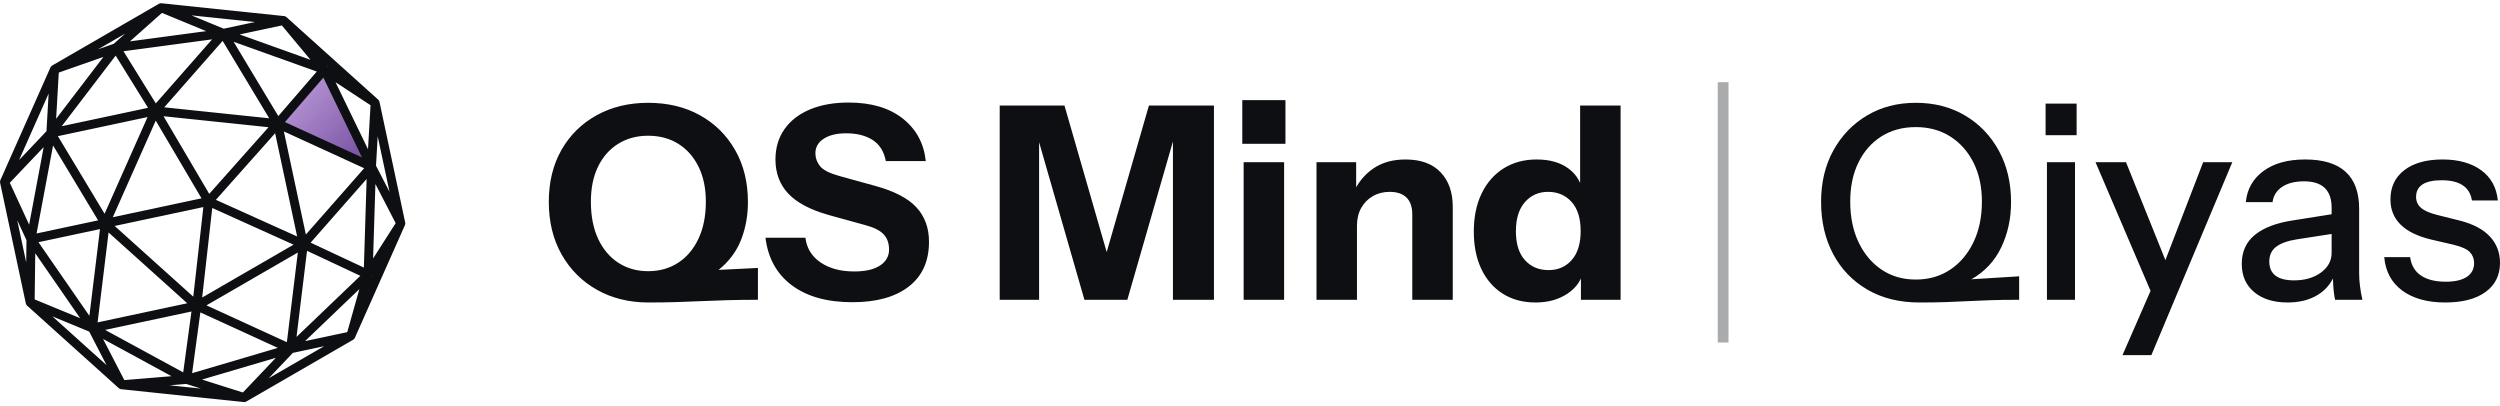
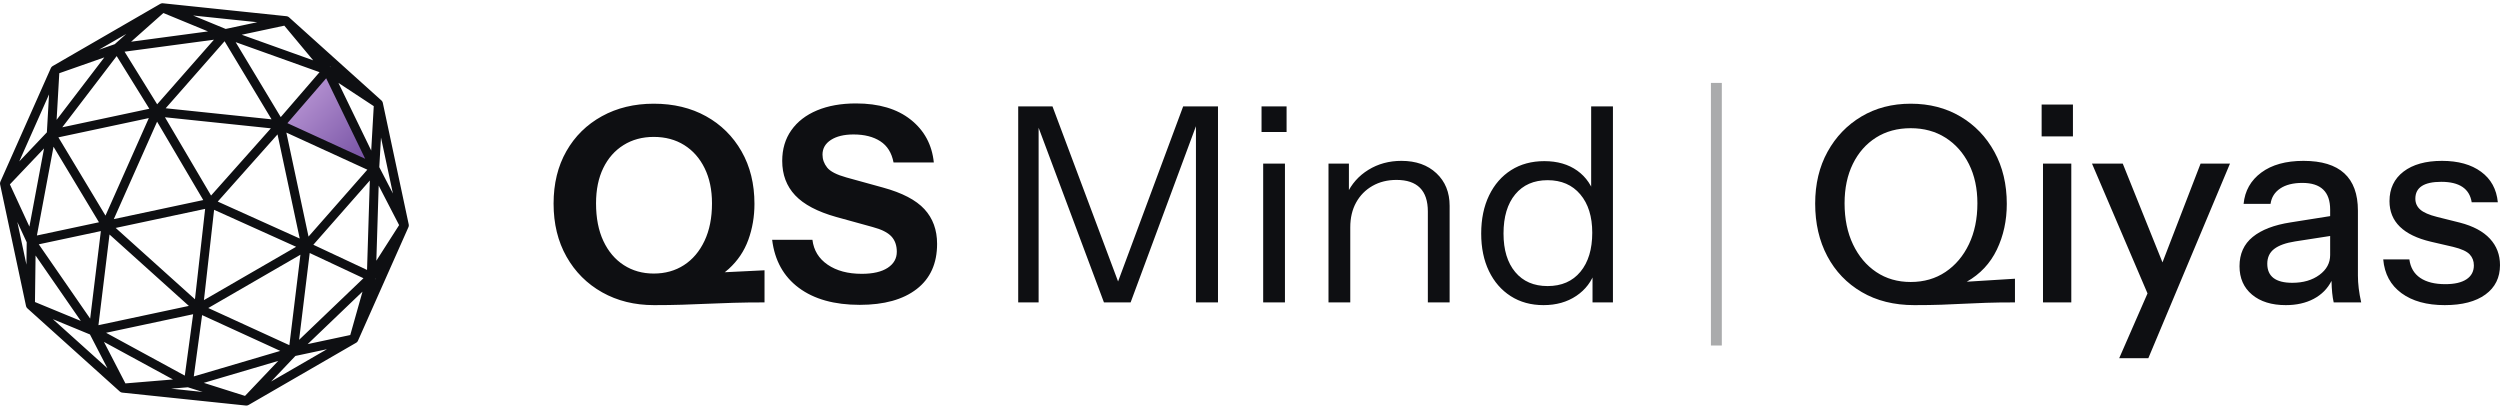
- <svg xmlns="http://www.w3.org/2000/svg" viewBox="-1.66 11.3 926.48 150.19" role="img">
+ <svg xmlns="http://www.w3.org/2000/svg" viewBox="-1.66 11.3 918.48 150.19" role="img">
  <defs>
    <linearGradient id="qiyas-lockup-en-ink-face" x1="0" y1="0" x2="1" y2="1">
      <stop offset="0" stop-color="#C9A6E0" />
      <stop offset="1" stop-color="#6E4A9E" />
    </linearGradient>
  </defs>
  <g class="mark" transform="translate(-12.96 0) scale(0.72)">
    <polygon class="face" points="182.68,51.49 206.9,101.48 158.61,79.35" fill="url(#qiyas-lockup-en-ink-face)" />
    <path class="sphere" d="M18 109.32L31.22 171.34M18 109.32L31.63 138.83M18 109.32L41.86 84.2M18 109.32L43.74 51.39M31.22 171.34L31.63 138.83M31.22 171.34L63.25 184.55M31.22 171.34L78.35 213.75M31.63 138.83L41.86 84.2M31.63 138.83L63.25 184.55M31.63 138.83L69.83 130.69M41.86 84.2L43.74 51.39M41.86 84.2L69.83 130.69M41.86 84.2L75.43 40.26M41.86 84.2L95.57 72.76M43.74 51.39L75.43 40.26M43.74 51.39L98.61 19.66M63.25 184.55L69.83 130.69M63.25 184.55L78.35 213.75M63.25 184.55L111.82 210.98M63.25 184.55L116.96 173.1M69.83 130.69L95.57 72.76M69.83 130.69L116.96 173.1M69.83 130.69L123.01 119.36M75.43 40.26L95.57 72.76M75.43 40.26L98.61 19.66M75.43 40.26L130.64 32.86M78.35 213.75L111.82 210.98M78.35 213.75L141.39 220.34M95.57 72.76L123.01 119.36M95.57 72.76L130.64 32.86M95.57 72.76L158.61 79.35M98.61 19.66L130.64 32.86M98.61 19.66L161.65 26.25M111.82 210.98L116.96 173.1M111.82 210.98L141.39 220.34M111.82 210.98L165.25 195.22M116.96 173.1L123.01 119.36M116.96 173.1L165.25 195.22M116.96 173.1L171.83 141.37M123.01 119.36L158.61 79.35M123.01 119.36L171.83 141.37M130.64 32.86L158.61 79.35M130.64 32.86L161.65 26.25M130.64 32.86L182.68 51.49M141.39 220.34L165.25 195.22M141.39 220.34L196.26 188.61M158.61 79.35L171.83 141.37M158.61 79.35L182.68 51.49M158.61 79.35L206.9 101.48M161.65 26.25L182.68 51.49M161.65 26.25L208.78 68.66M165.25 195.22L171.83 141.37M165.25 195.22L196.26 188.61M165.25 195.22L205.17 157M171.83 141.37L205.17 157M171.83 141.37L206.9 101.48M182.68 51.49L206.9 101.48M182.68 51.49L208.78 68.66M196.26 188.61L205.17 157M196.26 188.61L222 130.68M205.17 157L206.9 101.48M205.17 157L222 130.68M206.9 101.48L208.78 68.66M206.9 101.48L222 130.68M208.78 68.66L222 130.68" fill="none" stroke="#0E0F12" stroke-width="4.6" stroke-linecap="round" stroke-linejoin="round" />
  </g>
  <g class="text" transform="translate(198.72 0)">
-     <path class="wordmark" d="M39.9 1Q29.2 1 20.85 -3.7Q12.5 -8.4 7.75 -16.8Q3 -25.2 3 -36.3Q3 -47.3 7.7 -55.55Q12.4 -63.8 20.75 -68.4Q29.1 -73 39.8 -73Q50.7 -73 59 -68.4Q67.3 -63.8 72.05 -55.5Q76.8 -47.2 76.8 -36.2Q76.8 -29.2 74.55 -23Q72.3 -16.8 67.35 -12.3Q62.4 -7.8 54.3 -5.6ZM39.8 -10.6Q46.1 -10.6 50.9 -13.7Q55.7 -16.8 58.45 -22.6Q61.2 -28.4 61.2 -36.4Q61.2 -43.8 58.5 -49.3Q55.8 -54.8 51 -57.8Q46.2 -60.8 39.8 -60.8Q33.5 -60.8 28.7 -57.8Q23.9 -54.8 21.25 -49.35Q18.6 -43.9 18.6 -36.4Q18.6 -28.3 21.3 -22.55Q24 -16.8 28.8 -13.7Q33.6 -10.6 39.8 -10.6ZM39.9 1V-9.8L80.5 -11.8V0Q74.1 0 69.05 0.15Q64 0.3 59.5 0.5Q55 0.7 50.3 0.85Q45.6 1 39.9 1ZM115.5 0.9Q101.5 0.9 93.1 -5.35Q84.7 -11.6 83.3 -23H98.1Q98.8 -17.2 103.7 -13.85Q108.6 -10.5 116.2 -10.5Q122.4 -10.5 125.75 -12.7Q129.1 -14.9 129.1 -18.6Q129.1 -22.1 127.1 -24.25Q125.1 -26.4 120.2 -27.7L106.8 -31.4Q96.5 -34.3 91.75 -39.35Q87 -44.4 87 -52Q87 -58.5 90.35 -63.25Q93.7 -68 99.8 -70.55Q105.9 -73.1 114.1 -73.1Q126.7 -73.1 134.2 -67.15Q141.7 -61.2 142.7 -51.4H127.9Q126.9 -56.7 123.05 -59.2Q119.2 -61.7 113.2 -61.7Q108 -61.7 104.9 -59.7Q101.8 -57.7 101.8 -54.3Q101.8 -51.7 103.5 -49.55Q105.2 -47.4 110.6 -45.9L124 -42.2Q134.6 -39.3 139.25 -34.25Q143.9 -29.2 143.9 -21.5Q143.9 -10.7 136.4 -4.9Q128.9 0.9 115.5 0.9ZM170.1 0V-72H194.1L214.1 -2.6H205.4L225.4 -72H249.5V0H234.3V-67.7H236.9L217.4 0H201.5L182.2 -67.1H184.7V0ZM260.5 0V-51H275.5V0ZM260 -57.8V-74H276V-57.8ZM287.5 0V-51H302.2V-39H302.5V0ZM323 0V-31.6Q323 -35.8 320.85 -37.9Q318.7 -40 314.6 -40Q311.1 -40 308.35 -38.4Q305.6 -36.8 304.05 -34Q302.5 -31.2 302.5 -27.4L301.2 -39.7Q303.7 -45.3 308.55 -48.65Q313.4 -52 320.5 -52Q329 -52 333.5 -47.25Q338 -42.5 338 -34.5V0ZM385.5 0V-11.3L386.5 -11.1Q385.5 -5.6 380.55 -2.3Q375.6 1 368.7 1Q361.7 1 356.55 -2.25Q351.4 -5.5 348.6 -11.4Q345.8 -17.3 345.8 -25.3Q345.8 -33.4 348.7 -39.4Q351.6 -45.4 356.85 -48.7Q362.1 -52 369.1 -52Q376.4 -52 380.95 -48.6Q385.5 -45.2 386.3 -39.3L385.2 -39.2V-72H400.2V0ZM373.5 -11Q378.8 -11 382.1 -14.75Q385.4 -18.5 385.4 -25.5Q385.4 -32.5 382.05 -36.25Q378.7 -40 373.3 -40Q368.1 -40 364.75 -36.2Q361.4 -32.4 361.4 -25.4Q361.4 -18.4 364.75 -14.7Q368.1 -11 373.5 -11Z" transform="translate(0 122.4)" fill="#0E0F12" />
-     <rect class="divider" x="436.2" y="41.76" width="4" height="96.48" fill="#0E0F12" fill-opacity="0.35" />
-     <path class="product" d="M40.7 1Q29.6 1 21.4 -3.8Q13.2 -8.6 8.75 -17Q4.3 -25.4 4.3 -36.3Q4.3 -47.1 8.85 -55.35Q13.4 -63.6 21.3 -68.3Q29.2 -73 39.4 -73Q49.7 -73 57.65 -68.3Q65.6 -63.6 70.15 -55.3Q74.7 -47 74.7 -36.2Q74.7 -27 71.05 -19.4Q67.4 -11.8 60 -7.6L77.7 -8.7V0Q71.5 0 67.05 0.15Q62.6 0.3 58.75 0.5Q54.9 0.7 50.7 0.85Q46.5 1 40.7 1ZM39.4 -7.5Q46.7 -7.5 52.2 -11.2Q57.7 -14.9 60.8 -21.4Q63.9 -27.9 63.9 -36.4Q63.9 -44.6 60.8 -50.8Q57.7 -57 52.2 -60.5Q46.7 -64 39.4 -64Q32.1 -64 26.65 -60.55Q21.2 -57.1 18.15 -50.9Q15.1 -44.7 15.1 -36.4Q15.1 -27.8 18.2 -21.3Q21.3 -14.8 26.75 -11.15Q32.2 -7.5 39.4 -7.5ZM88 0V-51H98.4V0ZM87.5 -61V-72.7H99V-61ZM116 20.5 126.4 -3.3 106 -51H117.3L131.9 -14.7L145.9 -51H156.7L126.7 20.5ZM177.2 1Q169.4 1 164.8 -2.85Q160.2 -6.7 160.2 -13.3Q160.2 -20.1 165.05 -24.05Q169.9 -28 179 -29.4L193.5 -31.7V-34.1Q193.5 -43.9 183.3 -43.9Q178.2 -43.9 175.15 -41.85Q172.1 -39.8 171.6 -36.2H161.7Q162.4 -43.4 168.2 -47.7Q174 -52 183.7 -52Q203.7 -52 203.7 -33.7V-9.8Q203.7 -5.4 204.9 0H194.8Q194.1 -3 194 -7.9Q191.8 -3.6 187.45 -1.3Q183.1 1 177.2 1ZM170.4 -14.2Q170.4 -7.2 179.6 -7.2Q185.6 -7.2 189.55 -10.1Q193.5 -13 193.5 -17.4V-24.4L180.6 -22.4Q175.5 -21.6 172.95 -19.65Q170.4 -17.7 170.4 -14.2ZM235.6 1Q225.7 1 219.7 -3.4Q213.7 -7.8 213 -15.8H222.6Q223.2 -11.3 226.6 -9Q230 -6.7 235.8 -6.7Q240.9 -6.7 243.6 -8.5Q246.3 -10.3 246.3 -13.6Q246.3 -16 244.75 -17.65Q243.2 -19.3 238.7 -20.4L230.5 -22.3Q215.3 -25.9 215.3 -37.2Q215.3 -44.1 220.45 -48.05Q225.6 -52 234.6 -52Q243.5 -52 248.95 -48Q254.4 -44 255.1 -36.8H245.5Q244.3 -44.3 234.3 -44.3Q224.8 -44.3 224.8 -38.1Q224.8 -35.7 226.6 -34.1Q228.4 -32.5 232.8 -31.4L241.2 -29.3Q248.5 -27.4 252.2 -23.4Q255.9 -19.4 255.9 -13.7Q255.9 -6.8 250.55 -2.9Q245.2 1 235.6 1Z" transform="translate(470.2 122.4)" fill="#0E0F12" />
+     <path class="wordmark" d="M39.9 1Q29.2 1 20.85 -3.7Q12.5 -8.4 7.75 -16.8Q3 -25.2 3 -36.3Q3 -47.3 7.7 -55.55Q12.4 -63.8 20.75 -68.4Q29.1 -73 39.8 -73Q50.7 -73 59 -68.4Q67.3 -63.8 72.05 -55.5Q76.8 -47.2 76.8 -36.2Q76.8 -29.2 74.55 -23Q72.3 -16.8 67.35 -12.3Q62.4 -7.8 54.3 -5.6ZM39.8 -10.6Q46.1 -10.6 50.9 -13.7Q55.7 -16.8 58.45 -22.6Q61.2 -28.4 61.2 -36.4Q61.2 -43.8 58.5 -49.3Q55.8 -54.8 51 -57.8Q46.2 -60.8 39.8 -60.8Q33.5 -60.8 28.7 -57.8Q23.9 -54.8 21.25 -49.35Q18.6 -43.9 18.6 -36.4Q18.6 -28.3 21.3 -22.55Q24 -16.8 28.8 -13.7Q33.6 -10.6 39.8 -10.6ZM39.9 1V-9.8L80.5 -11.8V0Q74.1 0 69.05 0.15Q64 0.3 59.5 0.5Q55 0.7 50.3 0.85Q45.6 1 39.9 1ZM115.5 0.9Q101.5 0.9 93.1 -5.35Q84.7 -11.6 83.3 -23H98.1Q98.8 -17.2 103.7 -13.85Q108.6 -10.5 116.2 -10.5Q122.4 -10.5 125.75 -12.7Q129.1 -14.9 129.1 -18.6Q129.1 -22.1 127.1 -24.25Q125.1 -26.4 120.2 -27.7L106.8 -31.4Q96.5 -34.3 91.75 -39.35Q87 -44.4 87 -52Q87 -58.5 90.35 -63.25Q93.7 -68 99.8 -70.55Q105.9 -73.1 114.1 -73.1Q126.7 -73.1 134.2 -67.15Q141.7 -61.2 142.7 -51.4H127.9Q126.9 -56.7 123.05 -59.2Q119.2 -61.7 113.2 -61.7Q108 -61.7 104.9 -59.7Q101.8 -57.7 101.8 -54.3Q101.8 -51.7 103.5 -49.55Q105.2 -47.4 110.6 -45.9L124 -42.2Q134.6 -39.3 139.25 -34.25Q143.9 -29.2 143.9 -21.5Q143.9 -10.7 136.4 -4.9Q128.9 0.9 115.5 0.9ZM173.7 0V-72H186.3L212.3 -2.6H208.5L234.3 -72H247.1V0H239V-67.7H240.1L215 0H205.2L180.1 -67.1H181.2V0ZM263.7 0V-51H271.7V0ZM263.1 -62.6V-72H272.3V-62.6ZM287.7 0V-51H295.2V-39H295.7V0ZM324.2 0V-33.4Q324.2 -39.2 321.3 -42.1Q318.4 -45 312.7 -45Q307.7 -45 303.85 -42.8Q300 -40.6 297.85 -36.7Q295.7 -32.8 295.7 -27.6L294.4 -39.7Q297 -45.4 302.35 -48.7Q307.7 -52 314.5 -52Q322.5 -52 327.35 -47.45Q332.2 -42.9 332.2 -35.5V0ZM384.7 0V-11.9L385.7 -11.6Q383.8 -5.8 378.75 -2.4Q373.7 1 366.7 1Q359.8 1 354.65 -2.3Q349.5 -5.6 346.65 -11.5Q343.8 -17.4 343.8 -25.3Q343.8 -33.3 346.7 -39.3Q349.6 -45.3 354.8 -48.6Q360 -51.9 367 -51.9Q374.2 -51.9 379.1 -48.4Q384 -44.9 385.8 -38.5L384.2 -38.3V-72H392.2V0ZM368.2 -6Q375.9 -6 380.25 -11.25Q384.6 -16.5 384.6 -25.6Q384.6 -34.5 380.2 -39.7Q375.8 -44.9 368.2 -44.9Q360.6 -44.9 356.3 -39.7Q352 -34.5 352 -25.3Q352 -16.3 356.3 -11.15Q360.6 -6 368.2 -6Z" transform="translate(0 122.4)" fill="#0E0F12" />
+     <rect class="divider" x="428.2" y="41.76" width="4" height="96.48" fill="#0E0F12" fill-opacity="0.35" />
+     <path class="product" d="M40.7 1Q29.6 1 21.4 -3.8Q13.2 -8.6 8.75 -17Q4.3 -25.4 4.3 -36.3Q4.3 -47.1 8.85 -55.35Q13.4 -63.6 21.3 -68.3Q29.2 -73 39.4 -73Q49.7 -73 57.65 -68.3Q65.6 -63.6 70.15 -55.3Q74.7 -47 74.7 -36.2Q74.7 -27 71.05 -19.4Q67.4 -11.8 60 -7.6L77.7 -8.7V0Q71.5 0 67.05 0.15Q62.6 0.3 58.75 0.5Q54.9 0.7 50.7 0.85Q46.5 1 40.7 1ZM39.4 -7.5Q46.7 -7.5 52.2 -11.2Q57.7 -14.9 60.8 -21.4Q63.9 -27.9 63.9 -36.4Q63.9 -44.6 60.8 -50.8Q57.7 -57 52.2 -60.5Q46.7 -64 39.4 -64Q32.1 -64 26.65 -60.55Q21.2 -57.1 18.15 -50.9Q15.1 -44.7 15.1 -36.4Q15.1 -27.8 18.2 -21.3Q21.3 -14.8 26.75 -11.15Q32.2 -7.5 39.4 -7.5ZM88 0V-51H98.4V0ZM87.5 -61V-72.7H99V-61ZM116 20.5 126.4 -3.3 106 -51H117.3L131.9 -14.7L145.9 -51H156.7L126.7 20.5ZM177.2 1Q169.4 1 164.8 -2.85Q160.2 -6.7 160.2 -13.3Q160.2 -20.1 165.05 -24.05Q169.9 -28 179 -29.4L193.5 -31.7V-34.1Q193.5 -43.9 183.3 -43.9Q178.2 -43.9 175.15 -41.85Q172.1 -39.8 171.6 -36.2H161.7Q162.4 -43.4 168.2 -47.7Q174 -52 183.7 -52Q203.7 -52 203.7 -33.7V-9.8Q203.7 -5.4 204.9 0H194.8Q194.1 -3 194 -7.9Q191.8 -3.6 187.45 -1.3Q183.1 1 177.2 1ZM170.4 -14.2Q170.4 -7.2 179.6 -7.2Q185.6 -7.2 189.55 -10.1Q193.5 -13 193.5 -17.4V-24.4L180.6 -22.4Q175.5 -21.6 172.95 -19.65Q170.4 -17.7 170.4 -14.2ZM235.6 1Q225.7 1 219.7 -3.4Q213.7 -7.8 213 -15.8H222.6Q223.2 -11.3 226.6 -9Q230 -6.7 235.8 -6.7Q240.9 -6.7 243.6 -8.5Q246.3 -10.3 246.3 -13.6Q246.3 -16 244.75 -17.65Q243.2 -19.3 238.7 -20.4L230.5 -22.3Q215.3 -25.9 215.3 -37.2Q215.3 -44.1 220.45 -48.05Q225.6 -52 234.6 -52Q243.5 -52 248.95 -48Q254.4 -44 255.1 -36.8H245.5Q244.3 -44.3 234.3 -44.3Q224.8 -44.3 224.8 -38.1Q224.8 -35.7 226.6 -34.1Q228.4 -32.5 232.8 -31.4L241.2 -29.3Q248.5 -27.4 252.2 -23.4Q255.9 -19.4 255.9 -13.7Q255.9 -6.8 250.55 -2.9Q245.2 1 235.6 1Z" transform="translate(462.2 122.4)" fill="#0E0F12" />
  </g>
</svg>
